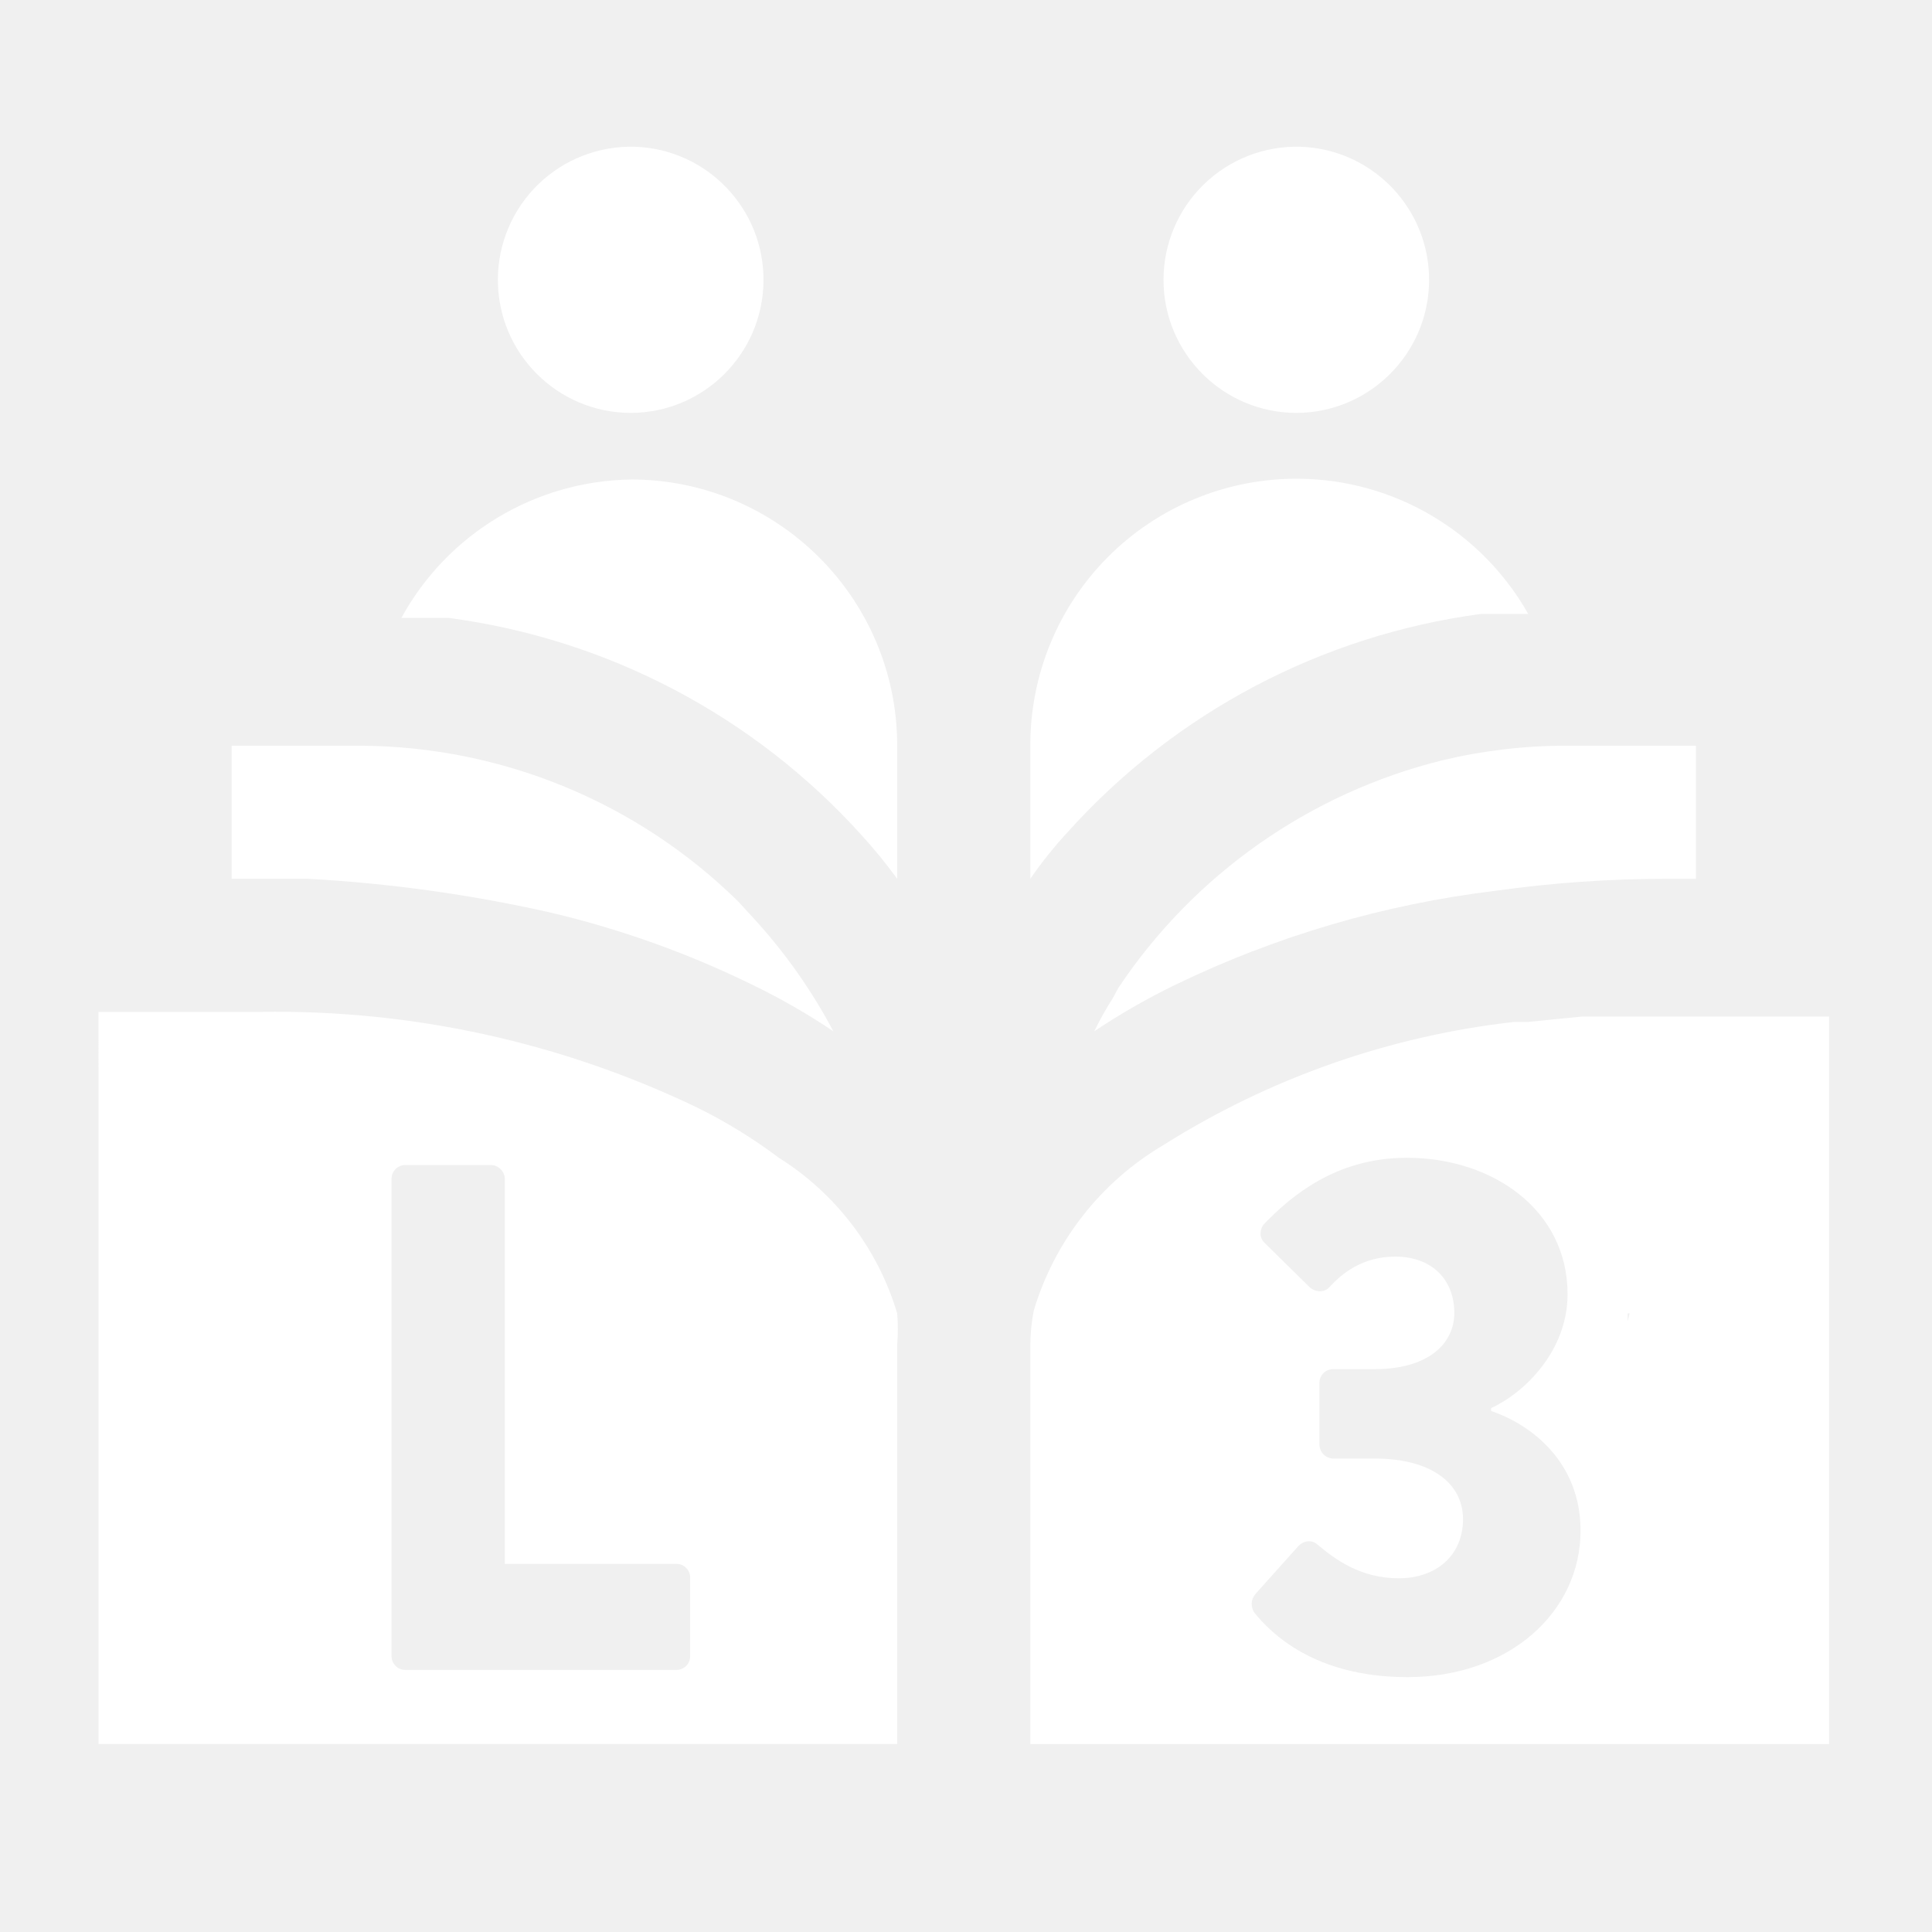
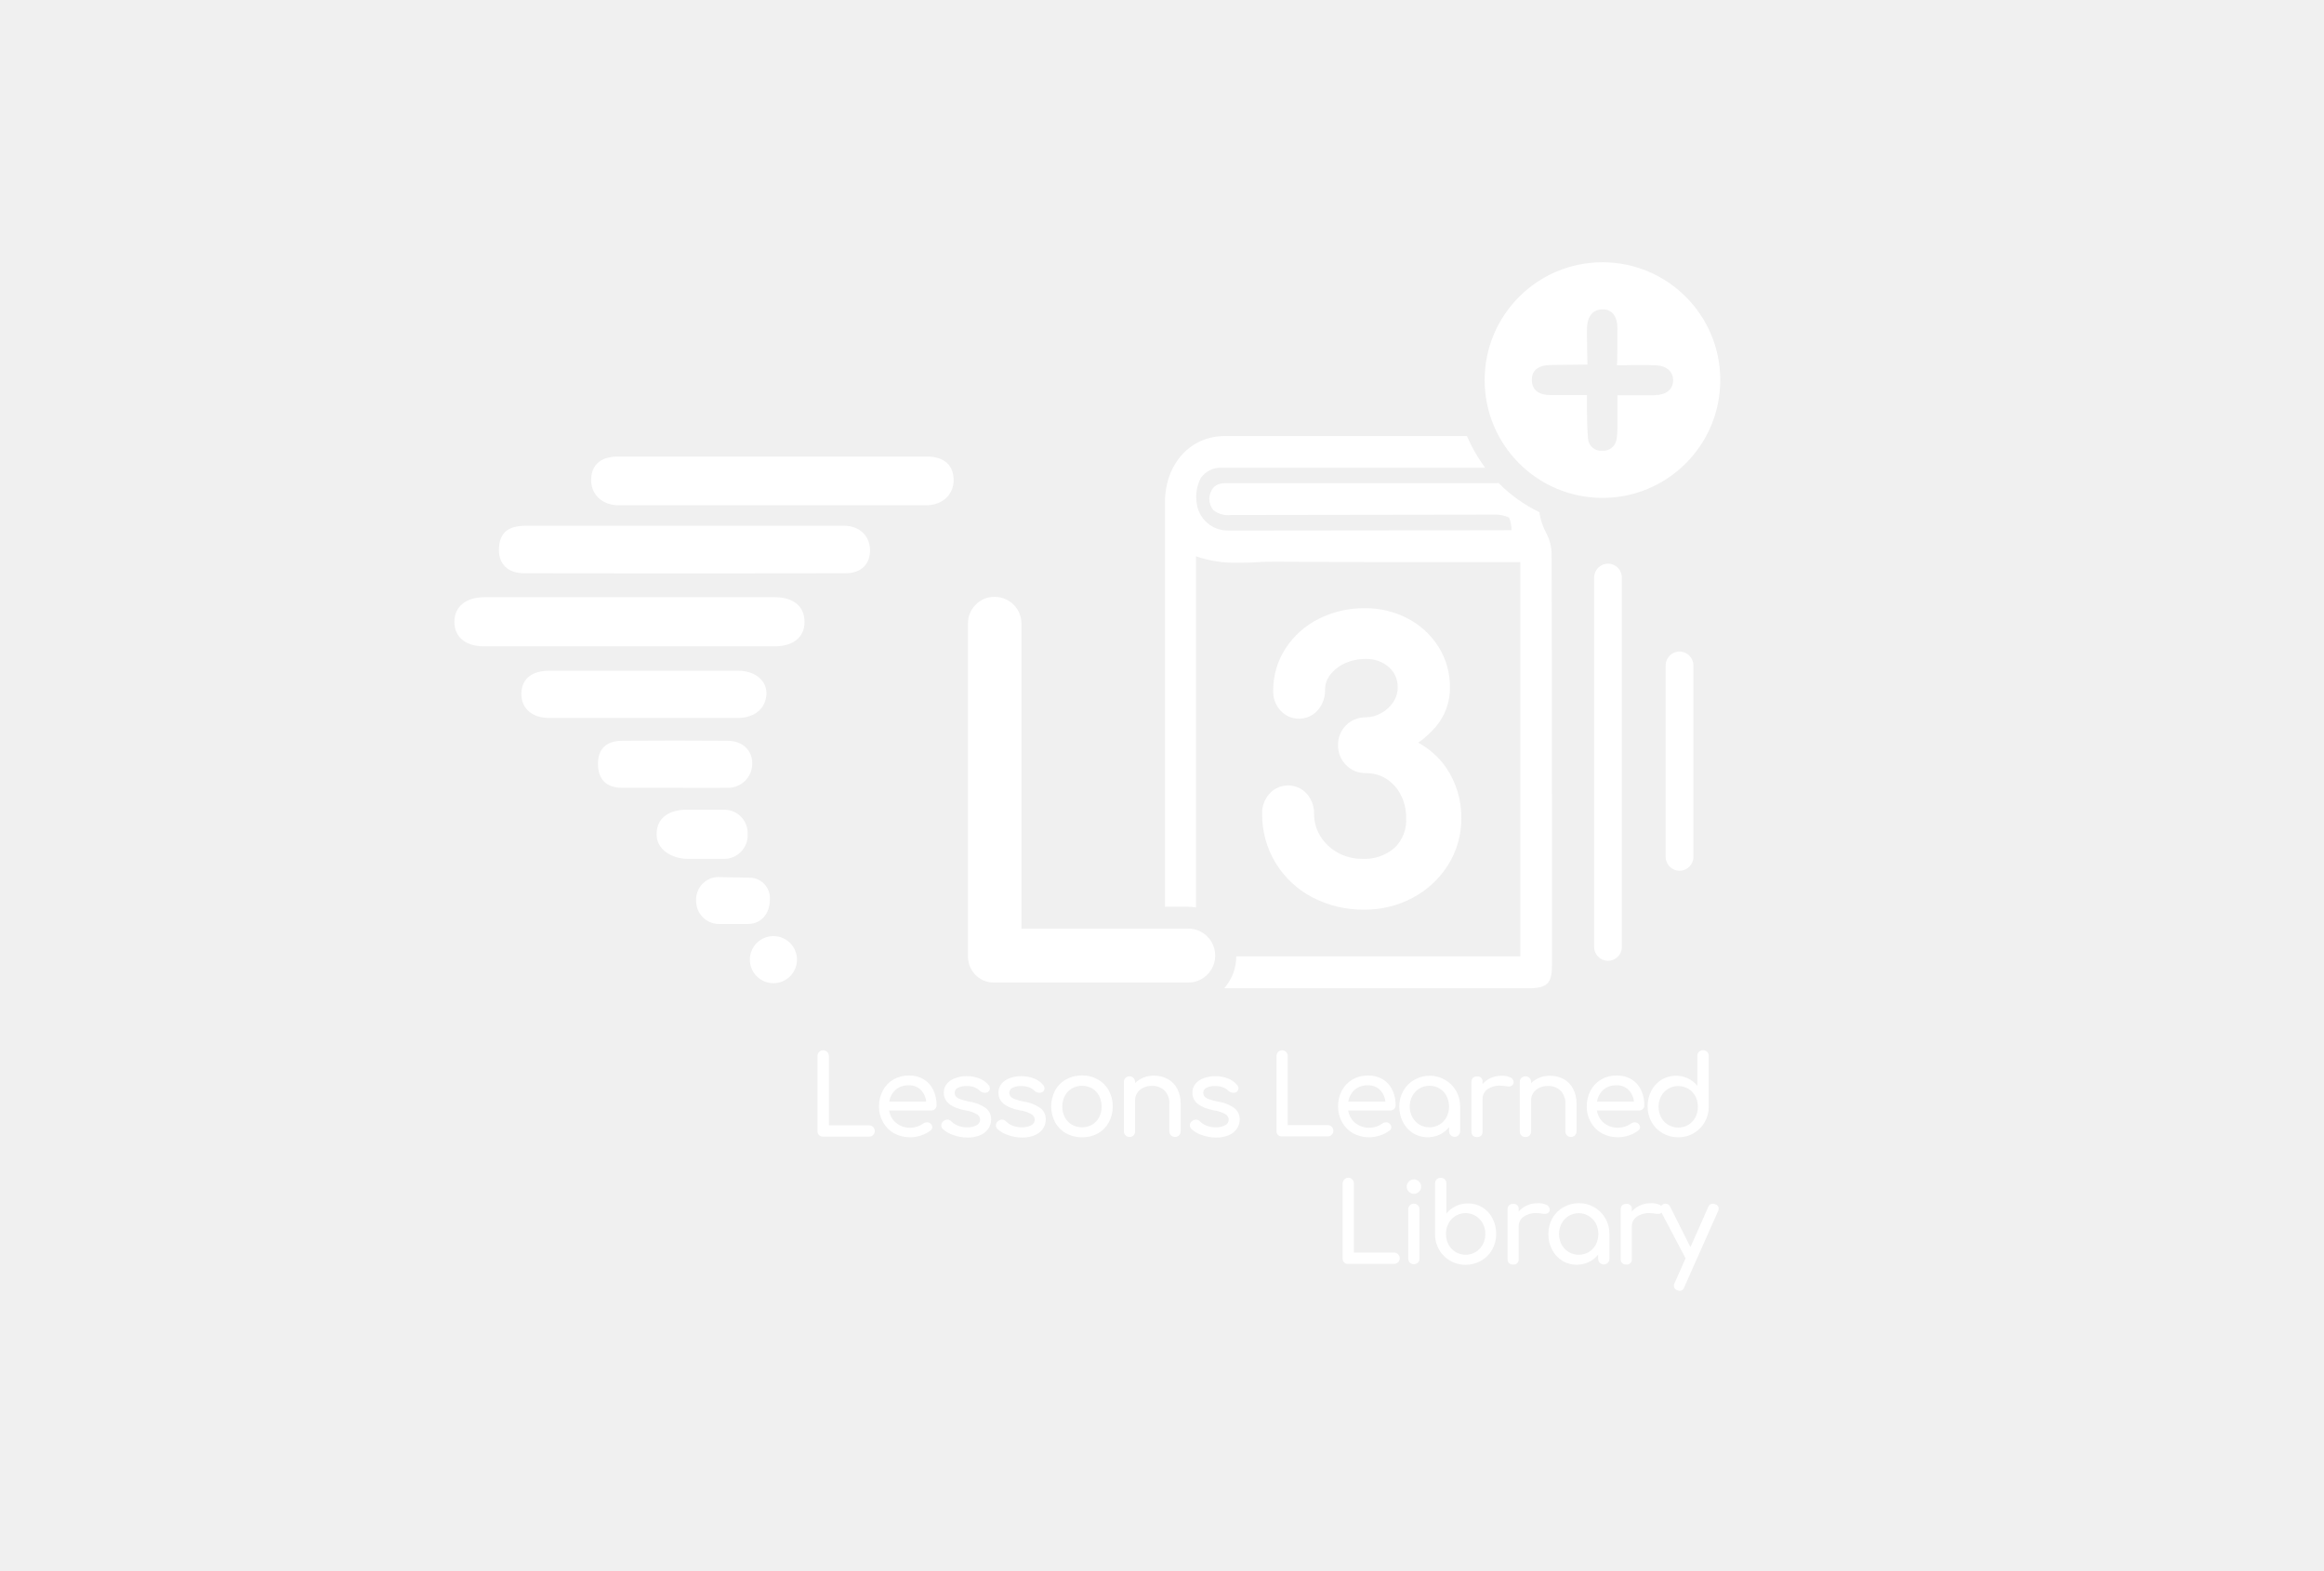
- <svg xmlns="http://www.w3.org/2000/svg" width="100" height="100">
-   <path d="M32.861 7.596a6.89 6.89 0 0 0-7.091 6.886 6.89 6.89 0 0 0 6.89 6.89 6.89 6.89 0 0 0 .201-13.776zm34.452 0a6.89 6.89 0 0 0-7.09 6.886 6.89 6.89 0 0 0 6.888 6.89 6.89 6.89 0 0 0 .201-13.776zm-.053 17.183a13.78 13.78 0 0 0-9.932 4.069 13.78 13.78 0 0 0-3.998 9.75v6.888a21.394 21.394 0 0 1 1.897-2.377 35.002 35.002 0 0 1 21.427-11.332H79.1a13.78 13.78 0 0 0-11.84-6.998zm-34.6.04a13.78 13.78 0 0 0-11.885 7.163h2.446a34.967 34.967 0 0 1 21.392 11.266 26.08 26.08 0 0 1 1.826 2.24v-6.89a13.78 13.78 0 0 0-13.779-13.78zM11.99 38.597v6.888h3.928a75.791 75.791 0 0 1 12.473 1.725A49.54 49.54 0 0 1 39 51a34.106 34.106 0 0 1 4.133 2.377 28.077 28.077 0 0 0-4.135-5.857l-.791-.862a28.077 28.077 0 0 0-19.533-8.06H11.99zm69.11 0a27.56 27.56 0 0 0-6.444.756A28.353 28.353 0 0 0 57.881 51.14l-.276.513a16.915 16.915 0 0 0-.964 1.725 35.209 35.209 0 0 1 4.203-2.41 52.537 52.537 0 0 1 16.568-4.862 63.493 63.493 0 0 1 8.89-.619h1.48V38.6H81.1v-.002zm-76 13.779l.002 37.894h41.337v-20.67a10.128 10.128 0 0 0 0-1.619 14.366 14.366 0 0 0-6.13-8.058 26.493 26.493 0 0 0-4.204-2.586 50.332 50.332 0 0 0-22.634-4.961H5.1zm76.79.24l-2.79.278h-.723a43.063 43.063 0 0 0-18.156 6.373 14.917 14.917 0 0 0-6.717 8.578 9.784 9.784 0 0 0-.174 1.758v20.67h41.342V52.616H81.89zm-9.078 7.31c4.48 0 8.325 2.727 8.325 7.057 0 2.95-2.24 5.115-3.957 5.899v.15c2.09.71 4.629 2.65 4.629 6.197 0 4.182-3.658 7.579-8.96 7.579-4.853 0-7.092-2.315-7.913-3.323a.784.784 0 0 1 .037-.97l2.24-2.502c.261-.262.672-.336.97-.075.934.784 2.24 1.754 4.22 1.754 1.903 0 3.322-1.156 3.322-3.06 0-1.904-1.718-3.137-4.555-3.137h-2.166a.734.734 0 0 1-.71-.709v-3.21c0-.411.337-.71.71-.71h2.166c2.688 0 4.105-1.27 4.105-2.912 0-1.68-1.119-2.912-3.06-2.912-1.717 0-2.762.897-3.36 1.531-.26.336-.71.336-1.046.074l-2.352-2.314c-.299-.261-.261-.746 0-1.008 1.344-1.381 3.66-3.398 7.356-3.398zm-51.835.376h4.441c.373 0 .709.335.709.709v19.935h8.887c.41 0 .709.336.709.71v4.07a.708.708 0 0 1-.71.709H20.978a.71.71 0 0 1-.711-.71V61.013c0-.374.3-.71.71-.71zm63.271 7.677h.098c-.033.137-.057.278-.098.41v-.41z" fill="#fff" />
+ <svg xmlns="http://www.w3.org/2000/svg" id="Calque_1" data-name="Calque 1" viewBox="0 0 419.39 283.46">
+   <defs>
+     <style>.cls-1{fill:#fff}</style>
+   </defs>
+   <path class="cls-1" d="M147.81 204.86a1 1 0 0 1-.29-.74v-13.54a1 1 0 0 1 .3-.74 1 1 0 0 1 .72-.3 1 1 0 0 1 .74.3 1 1 0 0 1 .3.74v12.5h7.24a1 1 0 0 1 .74.3 1 1 0 0 1 .3.74 1 1 0 0 1-1 1h-8.28a1 1 0 0 1-.77-.26zM168.72 200.15a.93.93 0 0 1-.66.25h-7.6a3.56 3.56 0 0 0 1.27 2.26 4 4 0 0 0 2.57.86 4.07 4.07 0 0 0 1.25-.22 4 4 0 0 0 1.07-.54 1 1 0 0 1 .66-.22.84.84 0 0 1 .6.2.86.86 0 0 1 .36.68.71.71 0 0 1-.32.6 5.6 5.6 0 0 1-1.69.88 6.24 6.24 0 0 1-1.93.34 6.09 6.09 0 0 1-2.94-.71 5.2 5.2 0 0 1-2-2 5.58 5.58 0 0 1-.73-2.86 5.89 5.89 0 0 1 .69-2.87 5 5 0 0 1 1.92-2 5.41 5.41 0 0 1 2.79-.71 5 5 0 0 1 2.66.68 4.41 4.41 0 0 1 1.72 1.9 6.24 6.24 0 0 1 .6 2.8.86.86 0 0 1-.29.68zm-7.09-3.49a3.55 3.55 0 0 0-1.15 2.14h6.66a3.5 3.5 0 0 0-1-2.14 2.91 2.91 0 0 0-2.14-.8 3.44 3.44 0 0 0-2.37.8zM172 204.82a4.92 4.92 0 0 1-1.88-1.1.87.87 0 0 1-.26-.62.92.92 0 0 1 .4-.78 1.19 1.19 0 0 1 .7-.28 1.06 1.06 0 0 1 .76.36 3.07 3.07 0 0 0 1.14.73 4.4 4.4 0 0 0 1.62.31 3.47 3.47 0 0 0 1.77-.38 1.17 1.17 0 0 0 .63-1 1.2 1.2 0 0 0-.62-1 5.77 5.77 0 0 0-2.1-.69q-3.84-.75-3.84-3.16a2.44 2.44 0 0 1 .58-1.66 3.41 3.41 0 0 1 1.52-1 5.8 5.8 0 0 1 2-.34 6.12 6.12 0 0 1 2.33.42 3.9 3.9 0 0 1 1.63 1.16 1 1 0 0 1 .26.64.81.81 0 0 1-.34.62 1 1 0 0 1-.56.16 1.38 1.38 0 0 1-.94-.38 2.85 2.85 0 0 0-1.06-.65 4.17 4.17 0 0 0-1.36-.19 3.19 3.19 0 0 0-1.51.31 1 1 0 0 0-.59.87 1.13 1.13 0 0 0 .2.67 1.84 1.84 0 0 0 .76.5 10.15 10.15 0 0 0 1.62.45 7 7 0 0 1 3.09 1.22 2.52 2.52 0 0 1 .91 2 3 3 0 0 1-.5 1.67 3.31 3.31 0 0 1-1.47 1.18 5.84 5.84 0 0 1-2.33.43 7.68 7.68 0 0 1-2.56-.47zM181.86 204.82a4.92 4.92 0 0 1-1.88-1.1.87.87 0 0 1-.26-.62.92.92 0 0 1 .4-.78 1.21 1.21 0 0 1 .7-.28 1.06 1.06 0 0 1 .76.36 3.16 3.16 0 0 0 1.14.73 4.4 4.4 0 0 0 1.62.31 3.47 3.47 0 0 0 1.77-.38 1.17 1.17 0 0 0 .63-1 1.18 1.18 0 0 0-.62-1 5.77 5.77 0 0 0-2.1-.69q-3.84-.75-3.84-3.16a2.49 2.49 0 0 1 .58-1.66 3.41 3.41 0 0 1 1.52-1 5.76 5.76 0 0 1 2-.34 6.12 6.12 0 0 1 2.33.42 3.9 3.9 0 0 1 1.63 1.16 1 1 0 0 1 .26.64.81.81 0 0 1-.34.62 1 1 0 0 1-.56.16 1.38 1.38 0 0 1-.94-.38 2.85 2.85 0 0 0-1.06-.65 4.17 4.17 0 0 0-1.36-.19 3.22 3.22 0 0 0-1.51.31 1 1 0 0 0-.59.87 1.13 1.13 0 0 0 .2.67 1.84 1.84 0 0 0 .76.5 10.15 10.15 0 0 0 1.62.45 6.92 6.92 0 0 1 3.09 1.22 2.52 2.52 0 0 1 .91 2 3 3 0 0 1-.5 1.67 3.31 3.31 0 0 1-1.47 1.18 5.84 5.84 0 0 1-2.33.43 7.68 7.68 0 0 1-2.56-.47zM192.4 204.53a5.08 5.08 0 0 1-2-2 6.23 6.23 0 0 1 0-5.74 5 5 0 0 1 2-2 5.67 5.67 0 0 1 2.86-.71 5.56 5.56 0 0 1 2.83.71 5.08 5.08 0 0 1 2 2 5.7 5.7 0 0 1 .71 2.88 5.77 5.77 0 0 1-.7 2.86 5.06 5.06 0 0 1-1.95 2 5.68 5.68 0 0 1-2.85.71 5.78 5.78 0 0 1-2.9-.71zm4.69-1.57a3.36 3.36 0 0 0 1.26-1.33 4.39 4.39 0 0 0 0-3.87 3.26 3.26 0 0 0-1.26-1.34 3.73 3.73 0 0 0-3.66 0 3.35 3.35 0 0 0-1.27 1.34 4.3 4.3 0 0 0 0 3.87 3.46 3.46 0 0 0 1.27 1.33 3.73 3.73 0 0 0 3.66 0zM210.72 194.72a4.15 4.15 0 0 1 1.72 1.75 5.67 5.67 0 0 1 .62 2.77v4.92a1 1 0 0 1-.29.73 1.06 1.06 0 0 1-1.46 0 1 1 0 0 1-.29-.73v-4.92a3.23 3.23 0 0 0-.87-2.45 3.18 3.18 0 0 0-2.31-.83 3.37 3.37 0 0 0-1.53.34 2.64 2.64 0 0 0-1.08.92 2.26 2.26 0 0 0-.39 1.3v5.64a1 1 0 0 1-.28.73 1 1 0 0 1-.74.29 1 1 0 0 1-1-1v-8.92a1 1 0 0 1 .29-.74 1 1 0 0 1 .73-.28 1 1 0 0 1 1 1v.22a4.44 4.44 0 0 1 1.52-1 4.91 4.91 0 0 1 1.88-.35 5.08 5.08 0 0 1 2.48.61zM216.86 204.82a4.92 4.92 0 0 1-1.88-1.1.87.87 0 0 1-.26-.62.92.92 0 0 1 .4-.78 1.21 1.21 0 0 1 .7-.28 1.06 1.06 0 0 1 .76.36 3.16 3.16 0 0 0 1.14.73 4.4 4.4 0 0 0 1.62.31 3.47 3.47 0 0 0 1.77-.38 1.17 1.17 0 0 0 .63-1 1.18 1.18 0 0 0-.62-1 5.77 5.77 0 0 0-2.1-.69q-3.84-.75-3.84-3.16a2.49 2.49 0 0 1 .58-1.66 3.41 3.41 0 0 1 1.52-1 5.76 5.76 0 0 1 2-.34 6.12 6.12 0 0 1 2.33.42 3.9 3.9 0 0 1 1.63 1.16 1 1 0 0 1 .26.64.81.81 0 0 1-.34.62 1 1 0 0 1-.56.16 1.38 1.38 0 0 1-.94-.38 2.85 2.85 0 0 0-1.06-.65 4.17 4.17 0 0 0-1.36-.19 3.22 3.22 0 0 0-1.51.31 1 1 0 0 0-.59.87 1.13 1.13 0 0 0 .2.67 1.84 1.84 0 0 0 .76.5 10.15 10.15 0 0 0 1.62.45 6.92 6.92 0 0 1 3.09 1.22 2.52 2.52 0 0 1 .91 2 3 3 0 0 1-.5 1.67 3.31 3.31 0 0 1-1.47 1.18 5.84 5.84 0 0 1-2.33.43 7.68 7.68 0 0 1-2.56-.47zM230.65 204.86a1 1 0 0 1-.29-.74v-13.54a1 1 0 0 1 .3-.74 1 1 0 0 1 .72-.3 1 1 0 0 1 1 1v12.5h7.24a1 1 0 0 1 1 1 1 1 0 0 1-.3.74 1 1 0 0 1-.74.3h-8.28a1 1 0 0 1-.65-.22zM251.56 200.15a.93.93 0 0 1-.66.25h-7.6a3.56 3.56 0 0 0 1.27 2.26 4 4 0 0 0 2.57.86 4.07 4.07 0 0 0 1.25-.22 4 4 0 0 0 1.07-.54 1 1 0 0 1 .66-.22.82.82 0 0 1 .6.2.86.86 0 0 1 .36.68.73.73 0 0 1-.32.6 5.6 5.6 0 0 1-1.69.88 6.24 6.24 0 0 1-1.93.34 6.09 6.09 0 0 1-2.94-.71 5.2 5.2 0 0 1-2-2 5.68 5.68 0 0 1-.73-2.86 5.89 5.89 0 0 1 .69-2.87 5 5 0 0 1 1.92-2 5.41 5.41 0 0 1 2.79-.71 5 5 0 0 1 2.66.68 4.41 4.41 0 0 1 1.72 1.9 6.24 6.24 0 0 1 .6 2.8.86.86 0 0 1-.29.68zm-7.09-3.49a3.6 3.6 0 0 0-1.15 2.14H250a3.5 3.5 0 0 0-1-2.14 2.9 2.9 0 0 0-2.14-.8 3.44 3.44 0 0 0-2.39.8zM260.77 194.87a5.21 5.21 0 0 1 2 2 5.53 5.53 0 0 1 .73 2.83v4.46a1 1 0 0 1-1 1 1 1 0 0 1-1-1v-.74a4.94 4.94 0 0 1-1.7 1.34 5.09 5.09 0 0 1-4.77-.24 5.12 5.12 0 0 1-1.84-2 6.06 6.06 0 0 1-.67-2.83 5.62 5.62 0 0 1 .72-2.83 5.24 5.24 0 0 1 2-2 5.53 5.53 0 0 1 2.81-.73 5.38 5.38 0 0 1 2.72.74zm-1 8.08a3.48 3.48 0 0 0 1.27-1.34 4.22 4.22 0 0 0 0-3.83 3.31 3.31 0 0 0-1.27-1.35 3.59 3.59 0 0 0-3.62 0 3.47 3.47 0 0 0-1.28 1.35 4.14 4.14 0 0 0 0 3.83 3.66 3.66 0 0 0 1.28 1.34 3.59 3.59 0 0 0 3.62 0zM272.54 194.42a.93.93 0 0 1 .6.8.53.53 0 0 1 0 .2.78.78 0 0 1-.8.64h-.3a7.21 7.21 0 0 0-1.3-.14 3.78 3.78 0 0 0-2.32.66 2.1 2.1 0 0 0-.88 1.78v5.84a1 1 0 0 1-.25.74 1 1 0 0 1-.75.26 1.07 1.07 0 0 1-.74-.25 1 1 0 0 1-.26-.75v-8.94a1 1 0 0 1 .26-.74 1 1 0 0 1 .74-.26.88.88 0 0 1 1 1v.38a4.16 4.16 0 0 1 1.48-1.1 4.47 4.47 0 0 1 1.88-.4 3.47 3.47 0 0 1 1.64.28zM282.16 194.72a4.21 4.21 0 0 1 1.72 1.75 5.67 5.67 0 0 1 .62 2.77v4.92a1 1 0 0 1-.29.73 1 1 0 0 1-.73.29 1 1 0 0 1-1-1v-4.92a3.23 3.23 0 0 0-.87-2.45 3.18 3.18 0 0 0-2.31-.83 3.37 3.37 0 0 0-1.53.34 2.64 2.64 0 0 0-1.08.92 2.26 2.26 0 0 0-.39 1.3v5.64a1 1 0 0 1-.28.73 1.08 1.08 0 0 1-1.47 0 1 1 0 0 1-.29-.73v-8.92a1 1 0 0 1 .29-.74 1.1 1.1 0 0 1 1.47 0 1 1 0 0 1 .28.74v.22a4.44 4.44 0 0 1 1.52-1 5 5 0 0 1 1.88-.35 5.08 5.08 0 0 1 2.46.59zM296.44 200.15a.93.93 0 0 1-.66.25h-7.6a3.56 3.56 0 0 0 1.27 2.26 4 4 0 0 0 2.57.86 4.07 4.07 0 0 0 1.25-.22 3.81 3.81 0 0 0 1.07-.54 1 1 0 0 1 .66-.22.82.82 0 0 1 .6.2.86.86 0 0 1 .36.68.71.71 0 0 1-.32.6 5.49 5.49 0 0 1-1.69.88 6.19 6.19 0 0 1-1.93.34 6.09 6.09 0 0 1-2.94-.71 5.27 5.27 0 0 1-2-2 5.58 5.58 0 0 1-.73-2.86 5.89 5.89 0 0 1 .69-2.87 5 5 0 0 1 1.92-2 5.41 5.41 0 0 1 2.79-.71 4.94 4.94 0 0 1 2.66.68 4.41 4.41 0 0 1 1.72 1.9 6.24 6.24 0 0 1 .6 2.8.82.82 0 0 1-.29.68zm-7.09-3.49a3.55 3.55 0 0 0-1.15 2.14h6.66a3.5 3.5 0 0 0-1-2.14 2.91 2.91 0 0 0-2.14-.8 3.44 3.44 0 0 0-2.37.8zM308.08 189.82a1 1 0 0 1 .28.74v9.12a5.5 5.5 0 0 1-2.71 4.83 5.48 5.48 0 0 1-2.79.73 5.61 5.61 0 0 1-2.81-.73 5.38 5.38 0 0 1-2-2 5.65 5.65 0 0 1-.72-2.83 5.91 5.91 0 0 1 .67-2.83 5.05 5.05 0 0 1 1.84-2 5.09 5.09 0 0 1 4.77-.24 4.82 4.82 0 0 1 1.7 1.34v-5.4a1 1 0 0 1 .29-.74 1.1 1.1 0 0 1 1.47 0zM304.67 203a3.44 3.44 0 0 0 1.27-1.35 4 4 0 0 0 .46-1.92 3.88 3.88 0 0 0-.46-1.91 3.35 3.35 0 0 0-1.27-1.34 3.59 3.59 0 0 0-3.62 0 3.44 3.44 0 0 0-1.28 1.34 3.89 3.89 0 0 0-.47 1.91 4 4 0 0 0 .47 1.92 3.54 3.54 0 0 0 1.28 1.35 3.59 3.59 0 0 0 3.62 0zM242.59 227.86a1 1 0 0 1-.29-.74v-13.54a1 1 0 0 1 .3-.74 1 1 0 0 1 .72-.3 1 1 0 0 1 1 1v12.5h7.24a1 1 0 0 1 .74.3 1 1 0 0 1 .3.74 1 1 0 0 1-1 1h-8.28a1 1 0 0 1-.73-.22zM254.23 215.05a1.3 1.3 0 1 1 .93.39 1.27 1.27 0 0 1-.93-.39zm.2 12.82a1 1 0 0 1-.29-.73v-8.9a1 1 0 0 1 .29-.74 1 1 0 0 1 .73-.28 1 1 0 0 1 1 1v8.9a1 1 0 0 1-.28.73 1 1 0 0 1-.74.29 1 1 0 0 1-.71-.27zM267.49 217.86a5 5 0 0 1 1.84 2 5.91 5.91 0 0 1 .67 2.83 5.65 5.65 0 0 1-.72 2.83 5.31 5.31 0 0 1-2 2 5.61 5.61 0 0 1-2.81.73 5.46 5.46 0 0 1-5.5-5.56v-9.12a1 1 0 0 1 .29-.74 1 1 0 0 1 .73-.28 1 1 0 0 1 .74.28 1 1 0 0 1 .28.74V219a4.82 4.82 0 0 1 1.7-1.34 5 5 0 0 1 2.16-.48 4.88 4.88 0 0 1 2.62.68zm-1.2 8.09a3.54 3.54 0 0 0 1.28-1.35 3.9 3.9 0 0 0 .47-1.92 3.78 3.78 0 0 0-.47-1.91 3.44 3.44 0 0 0-1.28-1.34 3.49 3.49 0 0 0-4.89 1.34 3.88 3.88 0 0 0-.46 1.91 4 4 0 0 0 .46 1.92 3.53 3.53 0 0 0 4.89 1.35zM279.06 217.42a.93.93 0 0 1 .6.8.88.88 0 0 1 0 .2.78.78 0 0 1-.8.64h-.3a7.21 7.21 0 0 0-1.3-.14 3.78 3.78 0 0 0-2.32.66 2.1 2.1 0 0 0-.88 1.78v5.84a.89.89 0 0 1-1 1 1 1 0 0 1-.74-.25 1 1 0 0 1-.26-.75v-8.94a1 1 0 0 1 .26-.74 1 1 0 0 1 .74-.26.88.88 0 0 1 1 1v.38a4.07 4.07 0 0 1 1.48-1.1 4.44 4.44 0 0 1 1.88-.4 3.47 3.47 0 0 1 1.64.28zM287.71 217.87a5.35 5.35 0 0 1 2 2 5.53 5.53 0 0 1 .73 2.83v4.46a1 1 0 0 1-.29.73 1.06 1.06 0 0 1-1.46 0 1 1 0 0 1-.29-.73v-.74a4.92 4.92 0 0 1-3.86 1.82 4.88 4.88 0 0 1-2.61-.72 5.12 5.12 0 0 1-1.84-2 5.94 5.94 0 0 1-.67-2.83 5.62 5.62 0 0 1 .72-2.83 5.17 5.17 0 0 1 2-2 5.5 5.5 0 0 1 2.81-.73 5.38 5.38 0 0 1 2.76.74zm-1 8.08a3.56 3.56 0 0 0 1.27-1.34 4.22 4.22 0 0 0 0-3.83 3.5 3.5 0 0 0-6.17 0 4.14 4.14 0 0 0 0 3.83 3.58 3.58 0 0 0 1.28 1.34 3.59 3.59 0 0 0 3.62 0zM299.48 217.42a.93.93 0 0 1 .6.8.88.88 0 0 1 0 .2.78.78 0 0 1-.8.64h-.3a7.21 7.21 0 0 0-1.3-.14 3.78 3.78 0 0 0-2.32.66 2.1 2.1 0 0 0-.88 1.78v5.84a.89.89 0 0 1-1 1 1 1 0 0 1-.74-.25 1 1 0 0 1-.26-.75v-8.94a1 1 0 0 1 .26-.74 1 1 0 0 1 .74-.26.88.88 0 0 1 1 1v.38a4.07 4.07 0 0 1 1.48-1.1 4.44 4.44 0 0 1 1.88-.4 3.47 3.47 0 0 1 1.64.28z" />
+   <path class="cls-1" d="M310.16 218.1a1.29 1.29 0 0 1-.12.48l-6.12 13.76a.82.82 0 0 1-.78.62 1.29 1.29 0 0 1-.48-.12.85.85 0 0 1-.6-.78 1.07 1.07 0 0 1 .12-.48l2-4.5-4.5-8.54a.82.82 0 0 1-.1-.42.75.75 0 0 1 .16-.48 1.07 1.07 0 0 1 .42-.34.87.87 0 0 1 .4-.08.89.89 0 0 1 .84.56l3.66 7.28 3.22-7.26a.83.83 0 0 1 .78-.58 1.12 1.12 0 0 1 .48.1.82.82 0 0 1 .62.78zM139.26 91.18h-27.63c-2.86 0-4.88-1.82-4.95-4.4-.06-2.77 1.61-4.38 4.81-4.39h55.79c3.17 0 4.87 1.64 4.81 4.38-.05 2.57-2.09 4.41-4.94 4.41zM123.57 94.88h28.72c2.77 0 4.64 1.74 4.71 4.31s-1.56 4.26-4.43 4.26q-29 .06-58 0c-2.88 0-4.55-1.66-4.53-4.17 0-3 1.5-4.39 4.79-4.4zM113.77 107.77h26c3.45 0 5.45 1.68 5.41 4.51 0 2.68-2 4.35-5.32 4.35H87.27c-3.3 0-5.26-1.72-5.27-4.4s2-4.46 5.44-4.46zM116 129.56H99.09c-3.08 0-5-1.7-5-4.32s1.76-4.19 5-4.2h34.09c3.1 0 5.22 1.79 5.13 4.2-.1 2.59-2.11 4.31-5.13 4.32-5.72.01-11.45 0-17.18 0zM121.91 142.17h-9.65c-2.85 0-4.33-1.55-4.35-4.26s1.46-4.21 4.37-4.23q9.51-.07 19 0c2.76 0 4.55 1.79 4.47 4.22a4.36 4.36 0 0 1-4.49 4.27c-3.09.03-6.26 0-9.35 0zM124.06 155c-2.79-.07-5.57-1.61-5.57-4.45 0-3.34 2.82-4.46 5.48-4.42h6.95a4.2 4.2 0 0 1 4 4.34 4.26 4.26 0 0 1-4.22 4.53zM135.2 158.39a3.68 3.68 0 0 1 3.73 3.94c0 2.35-1.39 4.42-4 4.42h-5.07a4.13 4.13 0 0 1-4.23-4.16 4.05 4.05 0 0 1 4.42-4.3z" />
+   <circle class="cls-1" cx="139.57" cy="173.18" r="4.25" />
+   <path class="cls-1" d="M289.18 47.33a21.26 21.26 0 1 0 21.26 21.26 21.26 21.26 0 0 0-21.26-21.26zm9.49 24h-6.79v5.68a12.07 12.07 0 0 1-.17 2.33 2.42 2.42 0 0 1-2.62 2 2.33 2.33 0 0 1-2.51-2.14c-.17-1.74-.15-3.49-.2-5.24V71.3h-6.56c-2.09 0-3.33-.89-3.38-2.63s1-2.75 3.38-2.8c1.63 0 5.07-.08 6.65-.08 0-1.69-.13-4.94-.08-6.63.08-2.14 1.1-3.32 2.79-3.33s2.66 1.16 2.7 3.36c0 1.51 0 6.2-.08 6.74 1.35-.05 5.45-.1 7 0 2 .07 3.16 1.16 3.13 2.77s-1.29 2.58-3.26 2.6zM303.09 157.14a2.5 2.5 0 0 1-2.5-2.5v-34.56a2.5 2.5 0 1 1 5 0v34.56a2.5 2.5 0 0 1-2.5 2.5zM290.18 173.39a2.5 2.5 0 0 1-2.5-2.5v-66.67a2.5 2.5 0 1 1 5 0v66.67a2.5 2.5 0 0 1-2.5 2.5zM260.93 138.47a14.54 14.54 0 0 0-5-4.44 16.88 16.88 0 0 0 3.1-2.79 10.76 10.76 0 0 0 2.63-7.2 13.55 13.55 0 0 0-2.05-7.29 14.44 14.44 0 0 0-5.57-5.13 16.21 16.21 0 0 0-7.71-1.86 18.18 18.18 0 0 0-8.34 1.91 15.26 15.26 0 0 0-6 5.35 13.89 13.89 0 0 0-2.23 7.67 5.05 5.05 0 0 0 1.28 3.5 4.52 4.52 0 0 0 6.84-.11 5.44 5.44 0 0 0 1.24-3.59 4.4 4.4 0 0 1 .88-2.66 7.08 7.08 0 0 1 2.64-2.1 8.83 8.83 0 0 1 3.82-.81 6 6 0 0 1 4.21 1.5 4.73 4.73 0 0 1 1.56 3.62 4.81 4.81 0 0 1-.8 2.67 6.25 6.25 0 0 1-2.21 2 5.74 5.74 0 0 1-2.76.74 4.92 4.92 0 0 0-5 5 5 5 0 0 0 1.42 3.58 4.82 4.82 0 0 0 3.59 1.49 6.85 6.85 0 0 1 3.66 1 7.27 7.27 0 0 1 2.63 2.88 8.92 8.92 0 0 1 1 4.16 7 7 0 0 1-2.07 5.43 8.31 8.31 0 0 1-5.85 2 9 9 0 0 1-4.44-1.12 8.52 8.52 0 0 1-3.15-3 7.73 7.73 0 0 1-1.12-4.06 5.23 5.23 0 0 0-1.26-3.51 4.53 4.53 0 0 0-6.84 0 5.16 5.16 0 0 0-1.26 3.51 16.79 16.79 0 0 0 2.4 8.87 17 17 0 0 0 6.61 6.23 19.78 19.78 0 0 0 9.45 2.25 18.25 18.25 0 0 0 8.66-2.12 16.76 16.76 0 0 0 6.4-5.9 15.53 15.53 0 0 0 2.42-8.48 15.85 15.85 0 0 0-2.78-9.19zM214.24 167.58h-29.91v-55a4.82 4.82 0 0 0-4.87-4.87 4.6 4.6 0 0 0-3.38 1.41 4.71 4.71 0 0 0-1.4 3.46v59.87a4.78 4.78 0 0 0 1.32 3.45 4.58 4.58 0 0 0 3.43 1.41h34.78a4.87 4.87 0 1 0 0-9.73z" />
+   <path class="cls-1" d="M280 99.94a8.21 8.21 0 0 0-1-3.8 11.65 11.65 0 0 1-1.17-3.45v-.25l-.23-.11a26.54 26.54 0 0 1-7-5l-.19-.19-.26.05a1.42 1.42 0 0 1-.34 0h-47.99c-1.2 0-2.07 0-2.84.8a3.17 3.17 0 0 0 0 4.08 4.29 4.29 0 0 0 3.13.87h.36l47.52-.07a6 6 0 0 1 2.34.53 6.17 6.17 0 0 1 .44 2.28c-2.46 0-27.38.06-44.44.06h-6.7a5.62 5.62 0 0 1-5.63-4.68 7.34 7.34 0 0 1 .7-4.81 4.41 4.41 0 0 1 3.3-1.84h48l-.54-.78a27.14 27.14 0 0 1-2.6-4.63l-.13-.31h-43.71c-6.25 0-10.79 5.07-10.79 12v72.94h4a9.45 9.45 0 0 1 1.61.14V100.4a21.67 21.67 0 0 0 7.57 1.15c1.13 0 2.25 0 3.35-.09s2.3-.09 3.45-.09h.2c5.25 0 11.06.07 18.29.07H274.36v71.15H223.1a8.78 8.78 0 0 1-2.17 5.75h54.95c3.33 0 4.19-.86 4.19-4.19v-9.54c.01-21.19.01-43.08-.07-64.67z" />
</svg>
